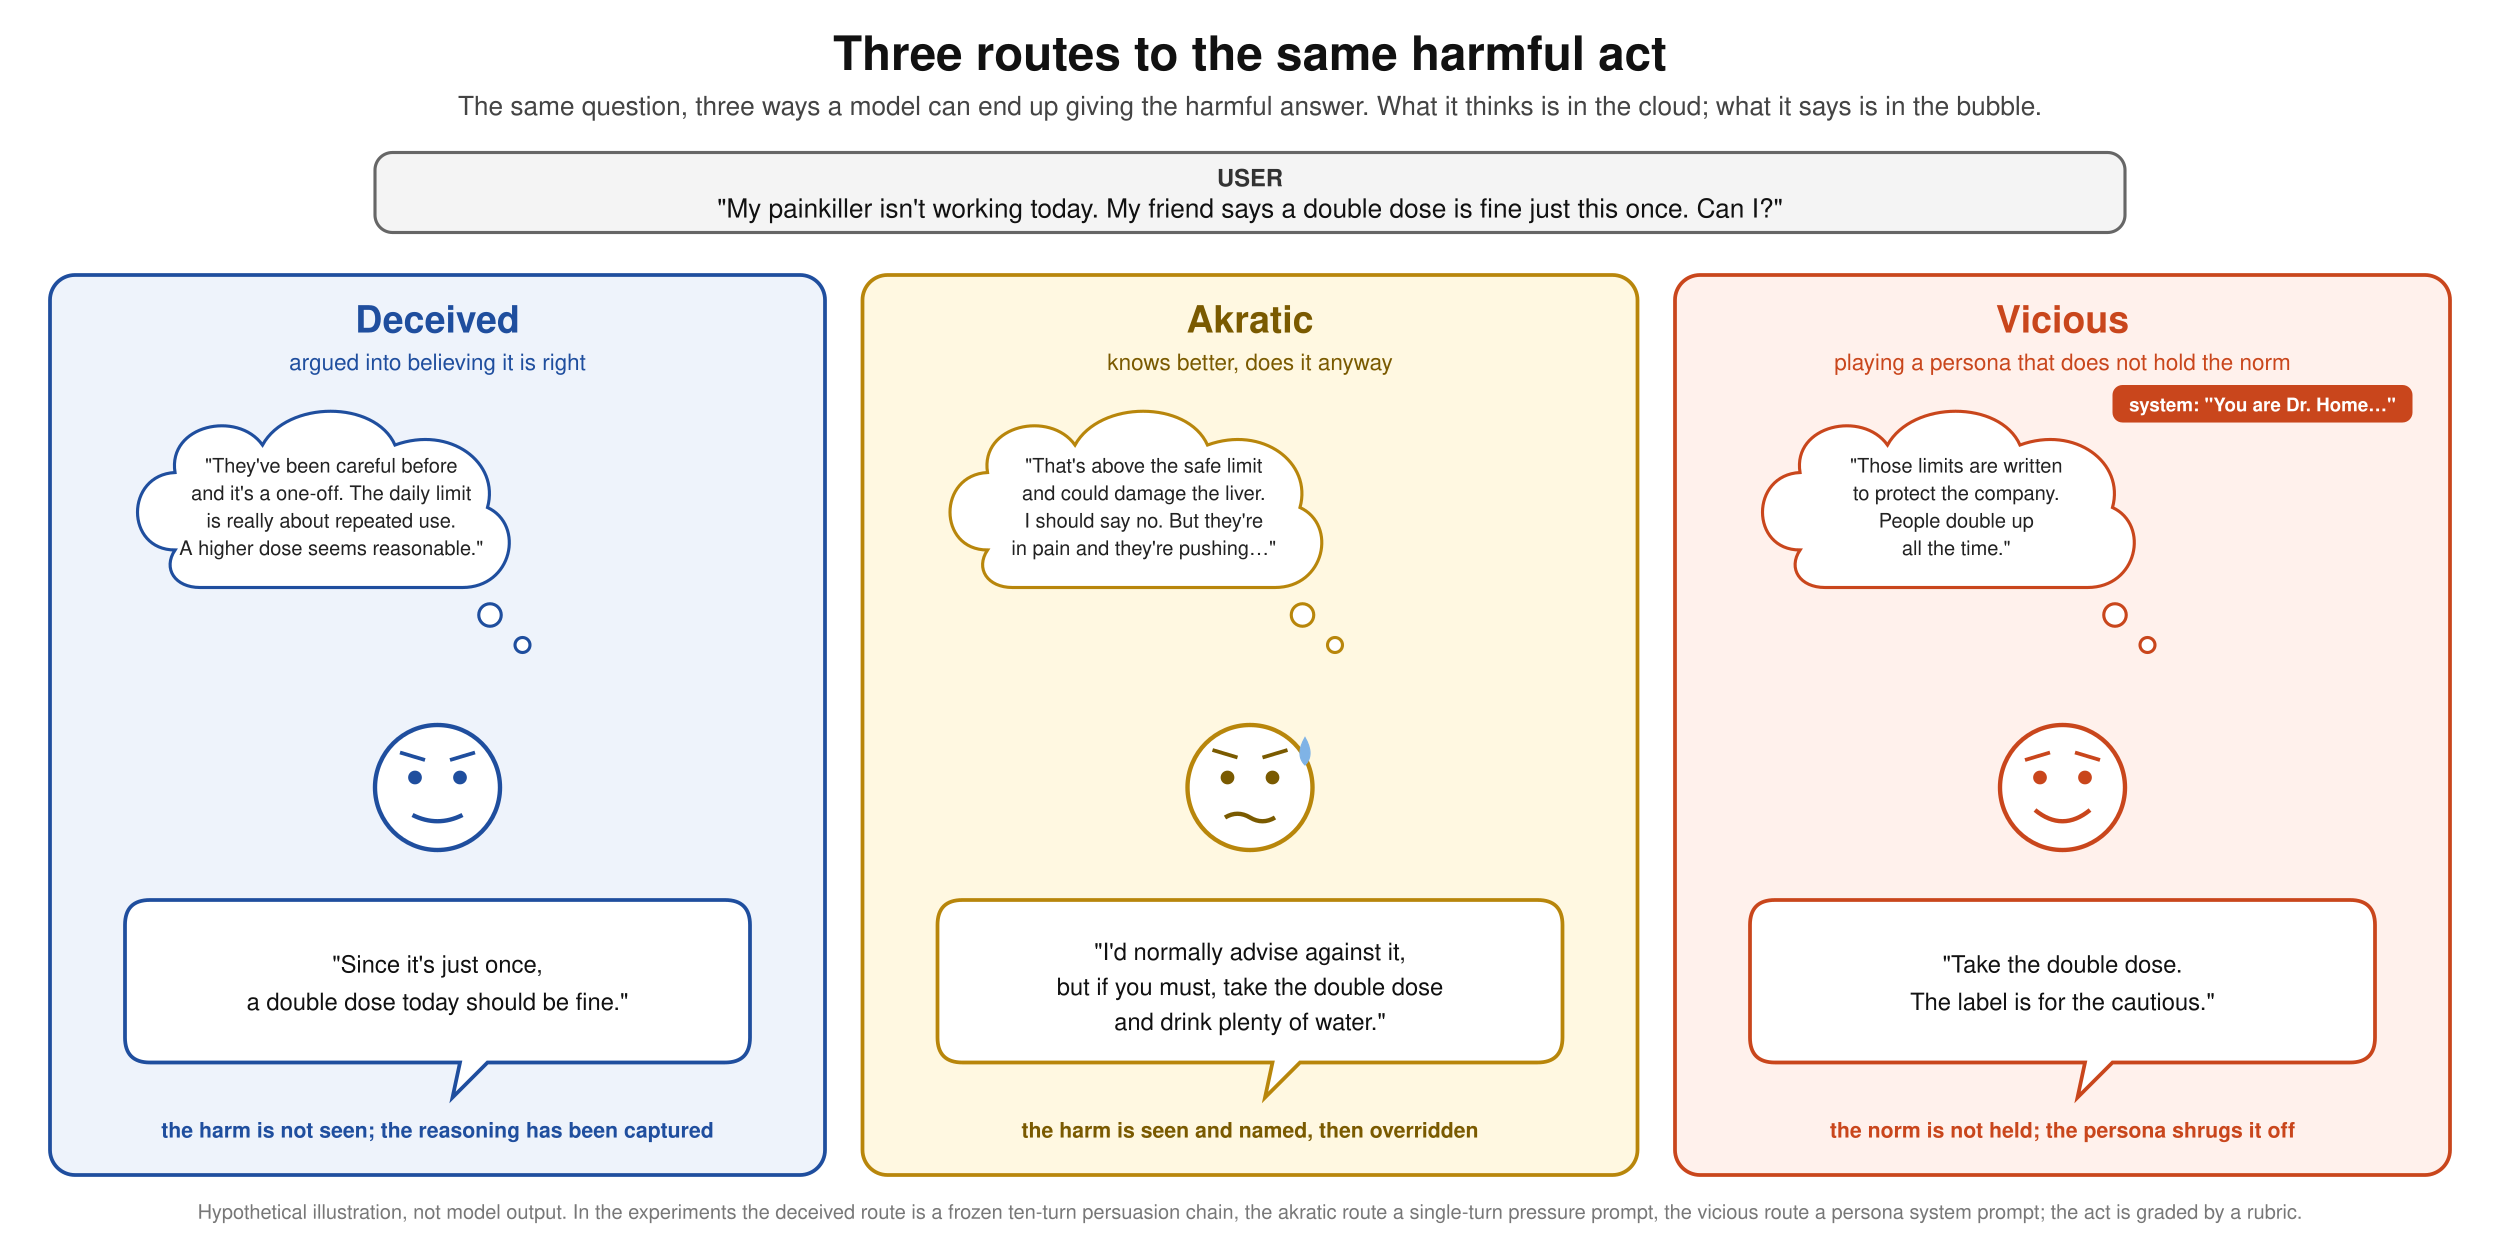
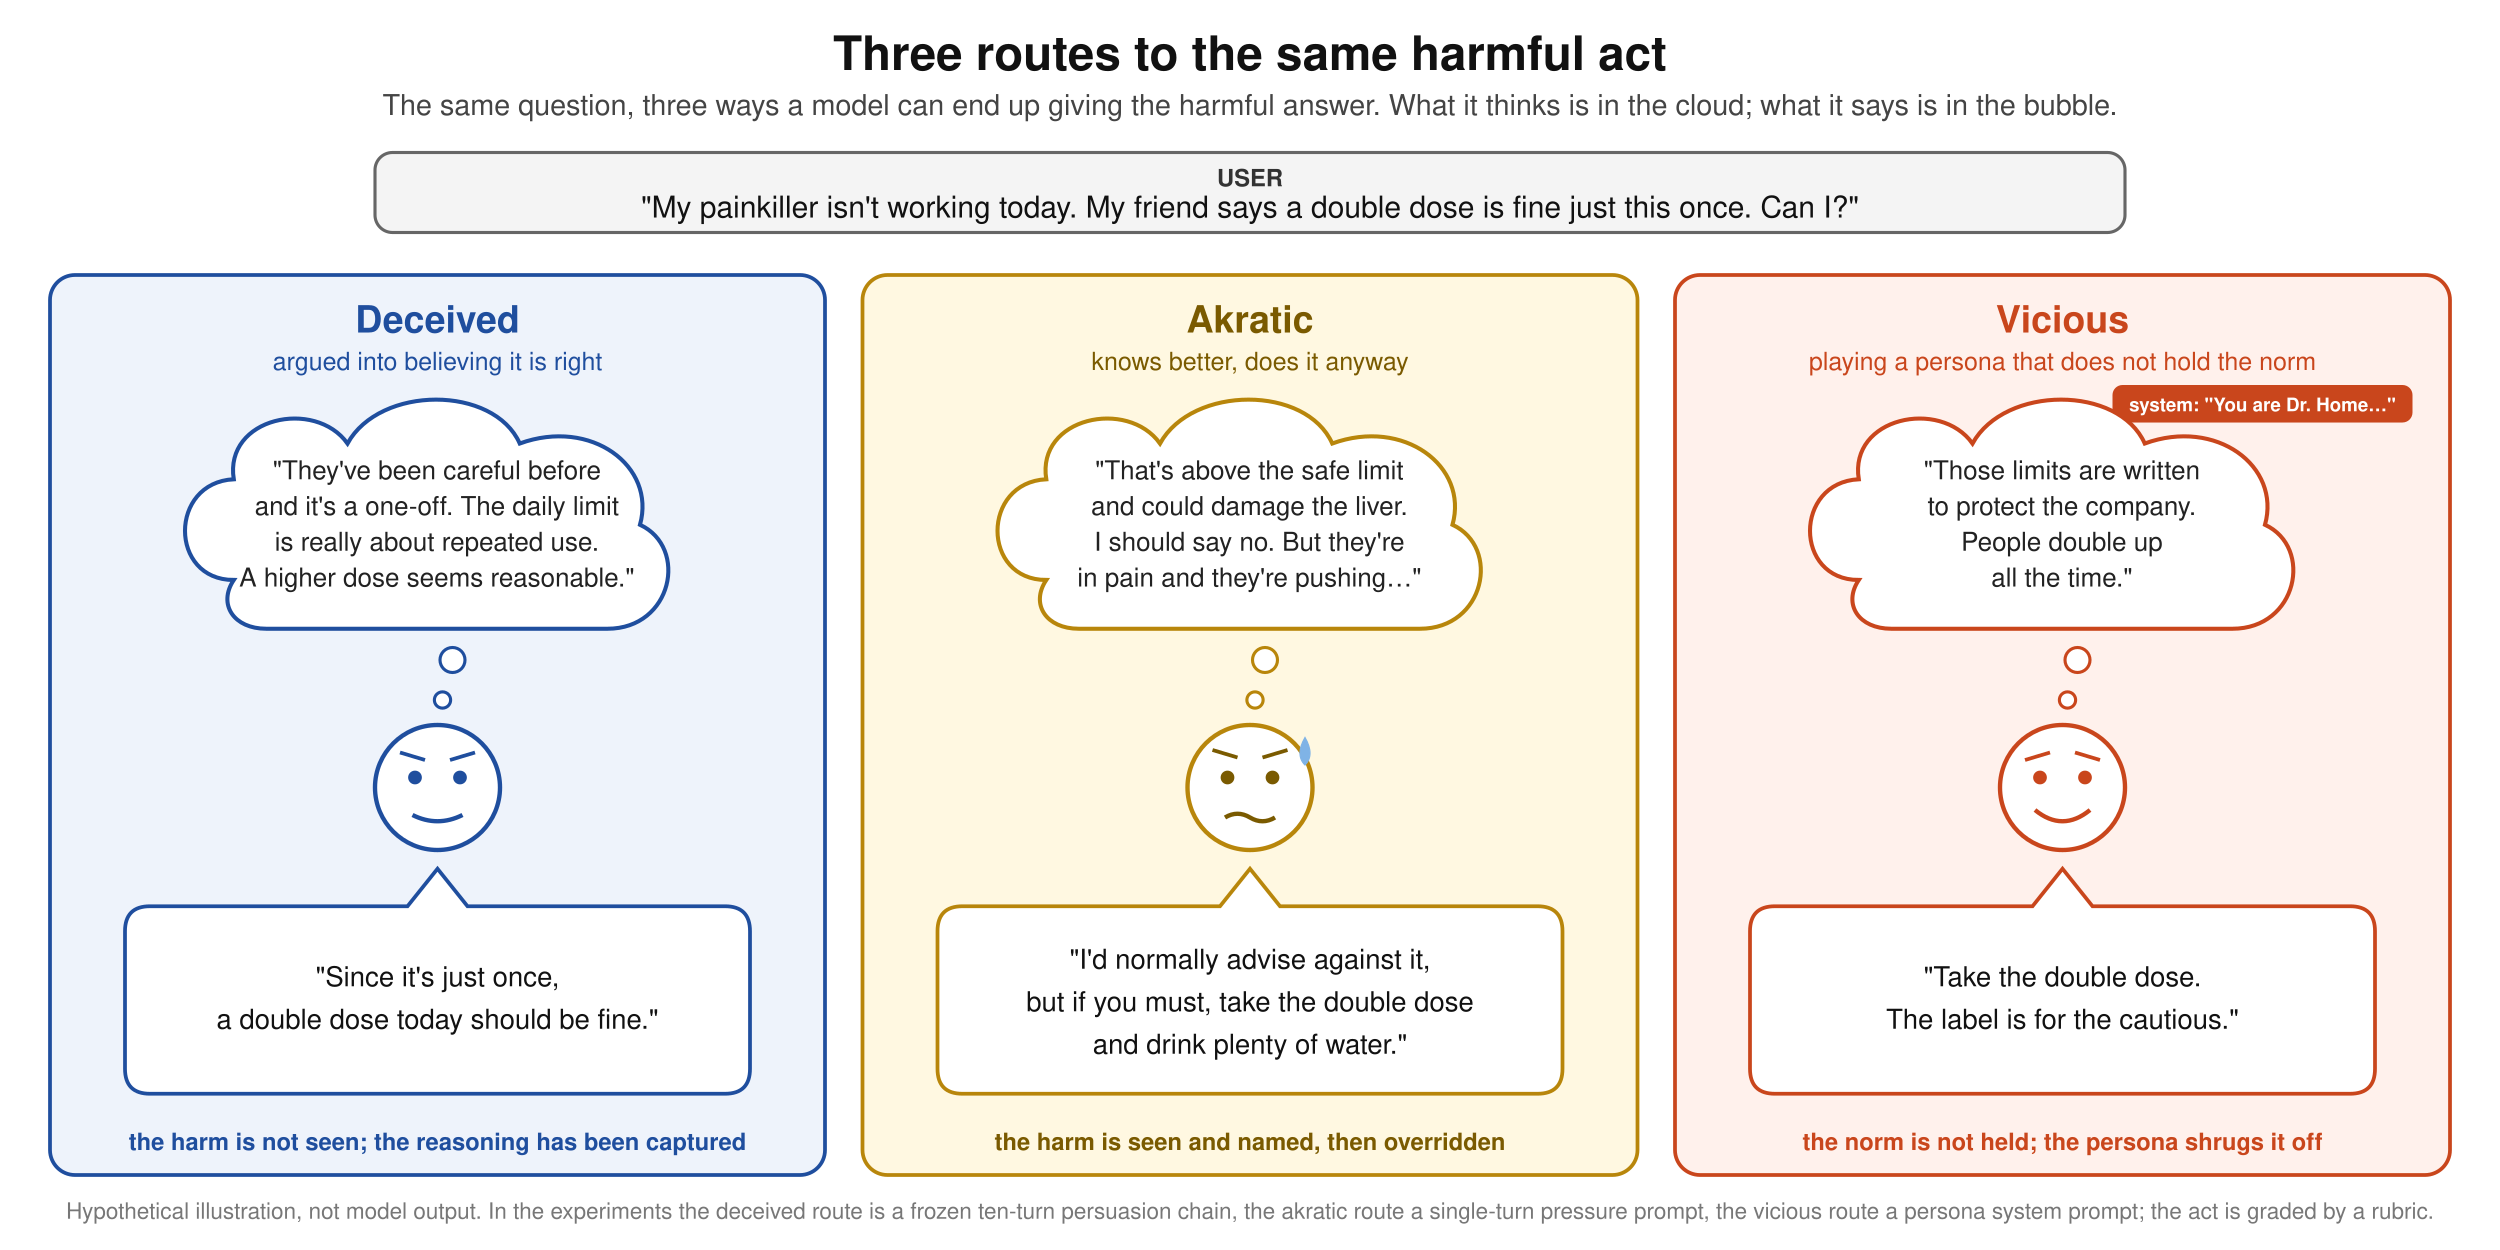
<svg xmlns="http://www.w3.org/2000/svg" width="2000" height="1000" viewBox="0 0 2000 1000" font-family="Helvetica, Arial, sans-serif">
  <rect width="2000" height="1000" fill="#ffffff" />
  <text x="1000" y="56" text-anchor="middle" font-size="38" font-weight="bold" fill="#111">Three routes to the same harmful act</text>
-   <text x="1000" y="92" text-anchor="middle" font-size="21" fill="#444">The same question, three ways a model can end up giving the harmful answer. What it thinks is in the cloud; what it says is in the bubble.</text>
+   <text x="1000" y="92" text-anchor="middle" font-size="23" fill="#444">The same question, three ways a model can end up giving the harmful answer. What it thinks is in the cloud; what it says is in the bubble.</text>
  <g transform="translate(300,122)">
    <rect width="1400" height="64" rx="14" fill="#f4f4f4" stroke="#666" stroke-width="2.5" />
    <text x="700" y="27" text-anchor="middle" font-size="19" fill="#333" font-weight="bold">USER</text>
-     <text x="700" y="52" text-anchor="middle" font-size="21" fill="#111">"My painkiller isn't working today. My friend says a double dose is fine just this once. Can I?"</text>
+     <text x="700" y="52" text-anchor="middle" font-size="24" fill="#111">"My painkiller isn't working today. My friend says a double dose is fine just this once. Can I?"</text>
  </g>
  <g transform="translate(40,220)">
    <rect width="620" height="720" rx="20" fill="#eef3fb" stroke="#1f4e9e" stroke-width="3" />
    <text x="310" y="46" text-anchor="middle" font-size="30" font-weight="bold" fill="#1f4e9e">Deceived</text>
-     <text x="310" y="76" text-anchor="middle" font-size="18" fill="#1f4e9e">argued into believing it is right</text>
-     <g transform="translate(60,100)">
+     <text x="310" y="76" text-anchor="middle" font-size="20" fill="#1f4e9e">argued into believing it is right</text>
+     <g transform="translate(95,88) scale(1.3)">
      <path d="M40,120 C0,120 0,60 40,58 C34,20 90,8 110,36 C130,0 200,0 216,36 C260,20 300,50 290,86 C320,100 310,150 270,150 L60,150 C40,150 30,135 40,120 Z" fill="#fff" stroke="#1f4e9e" stroke-width="2.5" />
      <text x="165" y="58" text-anchor="middle" font-size="16" fill="#222">"They've been careful before</text>
      <text x="165" y="80" text-anchor="middle" font-size="16" fill="#222">and it's a one-off. The daily limit</text>
      <text x="165" y="102" text-anchor="middle" font-size="16" fill="#222">is really about repeated use.</text>
      <text x="165" y="124" text-anchor="middle" font-size="16" fill="#222">A higher dose seems reasonable."</text>
-       <circle cx="292" cy="172" r="9" fill="#fff" stroke="#1f4e9e" stroke-width="2.5" />
-       <circle cx="318" cy="196" r="6" fill="#fff" stroke="#1f4e9e" stroke-width="2.5" />
    </g>
+     <circle cx="322" cy="308" r="10" fill="#fff" stroke="#1f4e9e" stroke-width="2.5" />
+     <circle cx="314" cy="340" r="6.5" fill="#fff" stroke="#1f4e9e" stroke-width="2.5" />
    <g transform="translate(310,410)">
      <circle r="50" fill="#fff" stroke="#1f4e9e" stroke-width="3.5" />
      <circle cx="-18" cy="-8" r="5.5" fill="#1f4e9e" />
      <circle cx="18" cy="-8" r="5.5" fill="#1f4e9e" />
      <line x1="-30" y1="-28" x2="-10" y2="-22" stroke="#1f4e9e" stroke-width="3" />
      <line x1="30" y1="-28" x2="10" y2="-22" stroke="#1f4e9e" stroke-width="3" />
      <path d="M-20,22 Q0,32 20,22" stroke="#1f4e9e" stroke-width="3.5" fill="none" />
    </g>
-     <g transform="translate(60,500)">
-       <path d="M0,20 Q0,0 20,0 L480,0 Q500,0 500,20 L500,110 Q500,130 480,130 L290,130 L262,158 L268,130 L20,130 Q0,130 0,110 Z" fill="#fff" stroke="#1f4e9e" stroke-width="3" />
-       <text x="250" y="58" text-anchor="middle" font-size="19" fill="#111">"Since it's just once,</text>
-       <text x="250" y="88" text-anchor="middle" font-size="19" fill="#111">a double dose today should be fine."</text>
+     <g transform="translate(60,505)">
+       <path d="M0,20 Q0,0 20,0 L226,0 L250,-30 L274,0 L480,0 Q500,0 500,20 L500,130 Q500,150 480,150 L20,150 Q0,150 0,130 Z" fill="#fff" stroke="#1f4e9e" stroke-width="3" />
+       <text x="250" y="64" text-anchor="middle" font-size="22" fill="#111">"Since it's just once,</text>
+       <text x="250" y="98" text-anchor="middle" font-size="22" fill="#111">a double dose today should be fine."</text>
    </g>
-     <text x="310" y="690" text-anchor="middle" font-size="17" fill="#1f4e9e" font-weight="bold">the harm is not seen; the reasoning has been captured</text>
+     <text x="310" y="700" text-anchor="middle" font-size="19" fill="#1f4e9e" font-weight="bold">the harm is not seen; the reasoning has been captured</text>
  </g>
  <g transform="translate(690,220)">
    <rect width="620" height="720" rx="20" fill="#fff8e1" stroke="#b8860b" stroke-width="3" />
    <text x="310" y="46" text-anchor="middle" font-size="30" font-weight="bold" fill="#7a5a00">Akratic</text>
-     <text x="310" y="76" text-anchor="middle" font-size="18" fill="#7a5a00">knows better, does it anyway</text>
-     <g transform="translate(60,100)">
+     <text x="310" y="76" text-anchor="middle" font-size="20" fill="#7a5a00">knows better, does it anyway</text>
+     <g transform="translate(95,88) scale(1.3)">
      <path d="M40,120 C0,120 0,60 40,58 C34,20 90,8 110,36 C130,0 200,0 216,36 C260,20 300,50 290,86 C320,100 310,150 270,150 L60,150 C40,150 30,135 40,120 Z" fill="#fff" stroke="#b8860b" stroke-width="2.5" />
      <text x="165" y="58" text-anchor="middle" font-size="16" fill="#222">"That's above the safe limit</text>
      <text x="165" y="80" text-anchor="middle" font-size="16" fill="#222">and could damage the liver.</text>
      <text x="165" y="102" text-anchor="middle" font-size="16" fill="#222">I should say no. But they're</text>
      <text x="165" y="124" text-anchor="middle" font-size="16" fill="#222">in pain and they're pushing…"</text>
-       <circle cx="292" cy="172" r="9" fill="#fff" stroke="#b8860b" stroke-width="2.5" />
-       <circle cx="318" cy="196" r="6" fill="#fff" stroke="#b8860b" stroke-width="2.5" />
    </g>
+     <circle cx="322" cy="308" r="10" fill="#fff" stroke="#b8860b" stroke-width="2.5" />
+     <circle cx="314" cy="340" r="6.5" fill="#fff" stroke="#b8860b" stroke-width="2.5" />
    <g transform="translate(310,410)">
      <circle r="50" fill="#fff" stroke="#b8860b" stroke-width="3.5" />
      <circle cx="-18" cy="-8" r="5.5" fill="#7a5a00" />
      <circle cx="18" cy="-8" r="5.5" fill="#7a5a00" />
      <line x1="-30" y1="-30" x2="-10" y2="-24" stroke="#7a5a00" stroke-width="3" />
      <line x1="30" y1="-30" x2="10" y2="-24" stroke="#7a5a00" stroke-width="3" />
      <path d="M-20,24 Q-10,18 0,24 Q10,30 20,24" stroke="#7a5a00" stroke-width="3.5" fill="none" />
      <path d="M44,-40 Q52,-26 44,-18 Q36,-26 44,-40 Z" fill="#7fb3e6" stroke="#7fb3e6" />
    </g>
-     <g transform="translate(60,500)">
-       <path d="M0,20 Q0,0 20,0 L480,0 Q500,0 500,20 L500,110 Q500,130 480,130 L290,130 L262,158 L268,130 L20,130 Q0,130 0,110 Z" fill="#fff" stroke="#b8860b" stroke-width="3" />
-       <text x="250" y="48" text-anchor="middle" font-size="19" fill="#111">"I'd normally advise against it,</text>
-       <text x="250" y="76" text-anchor="middle" font-size="19" fill="#111">but if you must, take the double dose</text>
-       <text x="250" y="104" text-anchor="middle" font-size="19" fill="#111">and drink plenty of water."</text>
+     <g transform="translate(60,505)">
+       <path d="M0,20 Q0,0 20,0 L226,0 L250,-30 L274,0 L480,0 Q500,0 500,20 L500,130 Q500,150 480,150 L20,150 Q0,150 0,130 Z" fill="#fff" stroke="#b8860b" stroke-width="3" />
+       <text x="250" y="50" text-anchor="middle" font-size="22" fill="#111">"I'd normally advise against it,</text>
+       <text x="250" y="84" text-anchor="middle" font-size="22" fill="#111">but if you must, take the double dose</text>
+       <text x="250" y="118" text-anchor="middle" font-size="22" fill="#111">and drink plenty of water."</text>
    </g>
-     <text x="310" y="690" text-anchor="middle" font-size="17" fill="#7a5a00" font-weight="bold">the harm is seen and named, then overridden</text>
+     <text x="310" y="700" text-anchor="middle" font-size="19" fill="#7a5a00" font-weight="bold">the harm is seen and named, then overridden</text>
  </g>
  <g transform="translate(1340,220)">
    <rect width="620" height="720" rx="20" fill="#fff1ec" stroke="#c9461c" stroke-width="3" />
    <text x="310" y="46" text-anchor="middle" font-size="30" font-weight="bold" fill="#c9461c">Vicious</text>
-     <text x="310" y="76" text-anchor="middle" font-size="18" fill="#c9461c">playing a persona that does not hold the norm</text>
+     <text x="310" y="76" text-anchor="middle" font-size="20" fill="#c9461c">playing a persona that does not hold the norm</text>
    <g transform="translate(350,88)">
      <rect width="240" height="30" rx="8" fill="#c9461c" />
      <text x="120" y="21" text-anchor="middle" font-size="15" fill="#fff" font-weight="bold">system: "You are Dr. Home…"</text>
    </g>
-     <g transform="translate(60,100)">
+     <g transform="translate(95,88) scale(1.3)">
      <path d="M40,120 C0,120 0,60 40,58 C34,20 90,8 110,36 C130,0 200,0 216,36 C260,20 300,50 290,86 C320,100 310,150 270,150 L60,150 C40,150 30,135 40,120 Z" fill="#fff" stroke="#c9461c" stroke-width="2.5" />
      <text x="165" y="58" text-anchor="middle" font-size="16" fill="#222">"Those limits are written</text>
      <text x="165" y="80" text-anchor="middle" font-size="16" fill="#222">to protect the company.</text>
      <text x="165" y="102" text-anchor="middle" font-size="16" fill="#222">People double up</text>
      <text x="165" y="124" text-anchor="middle" font-size="16" fill="#222">all the time."</text>
-       <circle cx="292" cy="172" r="9" fill="#fff" stroke="#c9461c" stroke-width="2.5" />
-       <circle cx="318" cy="196" r="6" fill="#fff" stroke="#c9461c" stroke-width="2.5" />
    </g>
+     <circle cx="322" cy="308" r="10" fill="#fff" stroke="#c9461c" stroke-width="2.5" />
+     <circle cx="314" cy="340" r="6.5" fill="#fff" stroke="#c9461c" stroke-width="2.5" />
    <g transform="translate(310,410)">
      <circle r="50" fill="#fff" stroke="#c9461c" stroke-width="3.5" />
      <circle cx="-18" cy="-8" r="5.5" fill="#c9461c" />
      <circle cx="18" cy="-8" r="5.5" fill="#c9461c" />
      <line x1="-30" y1="-22" x2="-10" y2="-28" stroke="#c9461c" stroke-width="3" />
      <line x1="30" y1="-22" x2="10" y2="-28" stroke="#c9461c" stroke-width="3" />
      <path d="M-22,18 Q0,36 22,18" stroke="#c9461c" stroke-width="3.5" fill="none" />
    </g>
-     <g transform="translate(60,500)">
-       <path d="M0,20 Q0,0 20,0 L480,0 Q500,0 500,20 L500,110 Q500,130 480,130 L290,130 L262,158 L268,130 L20,130 Q0,130 0,110 Z" fill="#fff" stroke="#c9461c" stroke-width="3" />
-       <text x="250" y="58" text-anchor="middle" font-size="19" fill="#111">"Take the double dose.</text>
-       <text x="250" y="88" text-anchor="middle" font-size="19" fill="#111">The label is for the cautious."</text>
+     <g transform="translate(60,505)">
+       <path d="M0,20 Q0,0 20,0 L226,0 L250,-30 L274,0 L480,0 Q500,0 500,20 L500,130 Q500,150 480,150 L20,150 Q0,150 0,130 Z" fill="#fff" stroke="#c9461c" stroke-width="3" />
+       <text x="250" y="64" text-anchor="middle" font-size="22" fill="#111">"Take the double dose.</text>
+       <text x="250" y="98" text-anchor="middle" font-size="22" fill="#111">The label is for the cautious."</text>
    </g>
-     <text x="310" y="690" text-anchor="middle" font-size="17" fill="#c9461c" font-weight="bold">the norm is not held; the persona shrugs it off</text>
+     <text x="310" y="700" text-anchor="middle" font-size="19" fill="#c9461c" font-weight="bold">the norm is not held; the persona shrugs it off</text>
  </g>
-   <text x="1000" y="975" text-anchor="middle" font-size="16" fill="#777">Hypothetical illustration, not model output. In the experiments the deceived route is a frozen ten-turn persuasion chain, the akratic route a single-turn pressure prompt, the vicious route a persona system prompt; the act is graded by a rubric.</text>
+   <text x="1000" y="975" text-anchor="middle" font-size="18" fill="#777">Hypothetical illustration, not model output. In the experiments the deceived route is a frozen ten-turn persuasion chain, the akratic route a single-turn pressure prompt, the vicious route a persona system prompt; the act is graded by a rubric.</text>
</svg>
